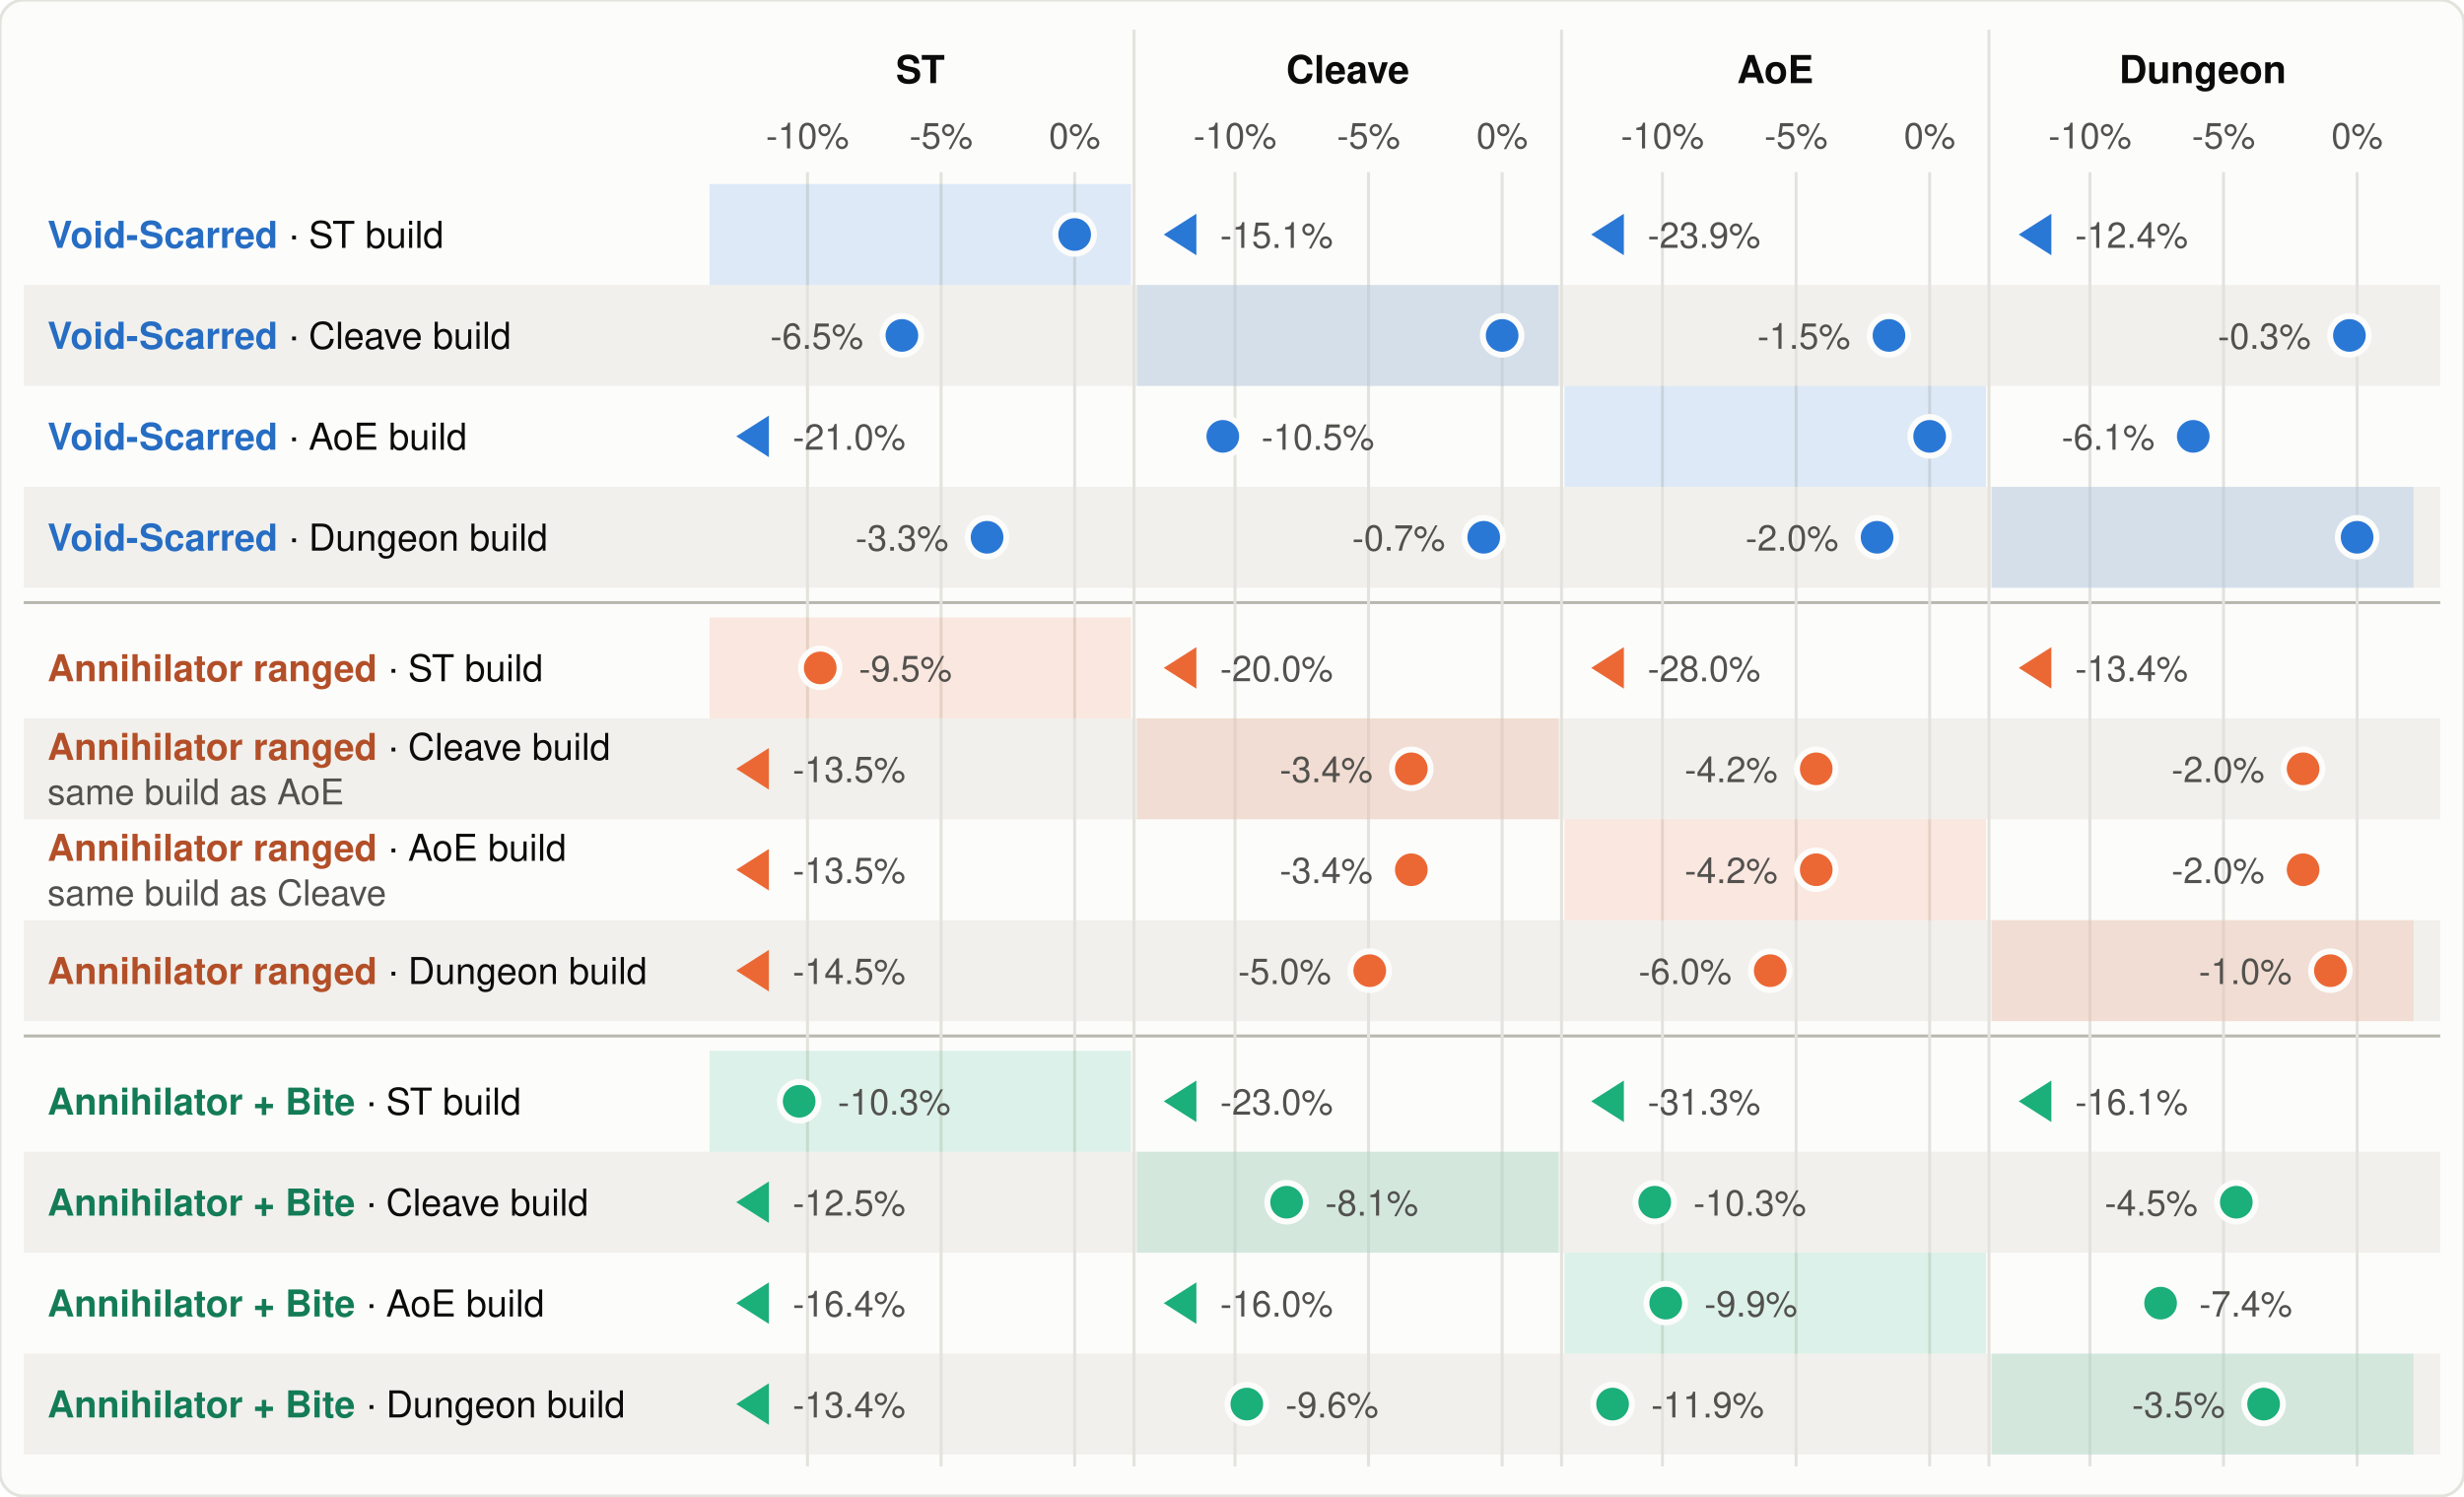
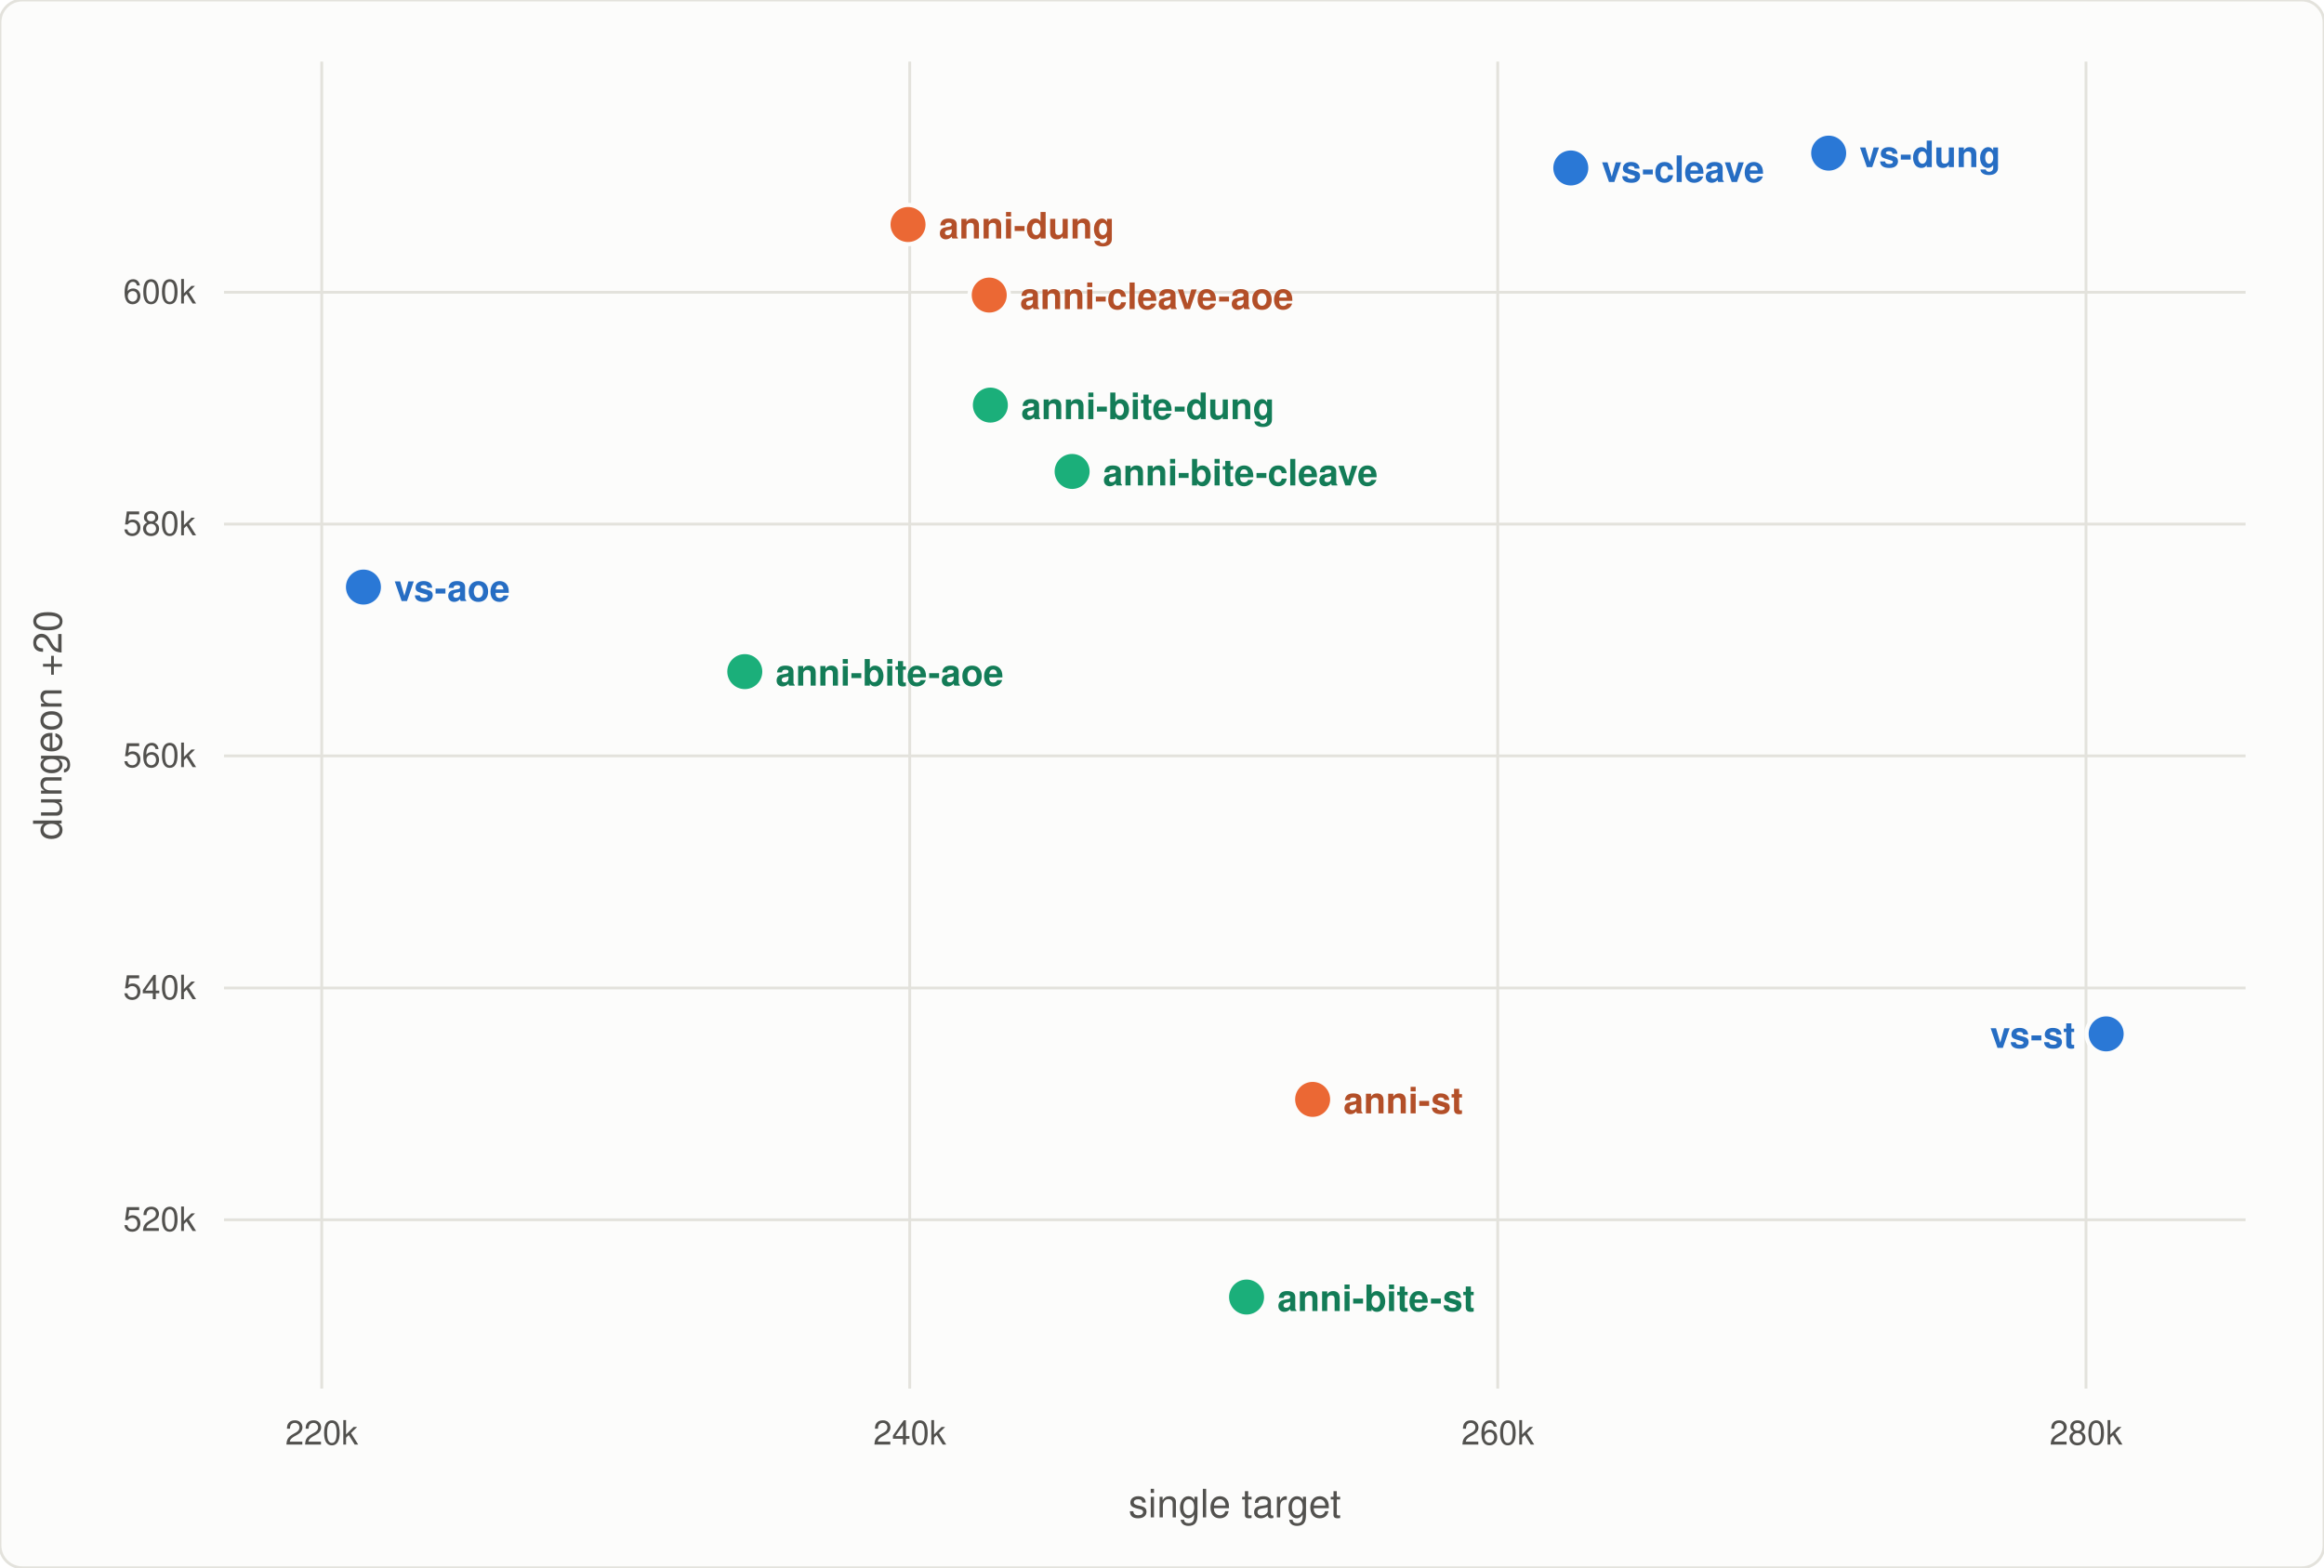
- <svg xmlns="http://www.w3.org/2000/svg" viewBox="0 0 830 504" width="830" height="504" font-family="system-ui, -apple-system, Segoe UI, Helvetica, Arial, sans-serif" role="img" aria-labelledby="title desc">
-   <rect width="830" height="504" rx="8" fill="#fcfcfb" stroke="#e3e2dc" />
-   <rect x="8" y="96" width="814" height="34" fill="#f1f0ec" />
-   <rect x="8" y="164" width="814" height="34" fill="#f1f0ec" />
-   <line x1="8" x2="822" y1="203.0" y2="203.0" stroke="#b9b8b0" />
-   <rect x="8" y="242" width="814" height="34" fill="#f1f0ec" />
-   <rect x="8" y="310" width="814" height="34" fill="#f1f0ec" />
-   <line x1="8" x2="822" y1="349.0" y2="349.0" stroke="#b9b8b0" />
-   <rect x="8" y="388" width="814" height="34" fill="#f1f0ec" />
-   <rect x="8" y="456" width="814" height="34" fill="#f1f0ec" />
-   <text x="310.0" y="28.0" font-size="13" fill="#0b0b0b" text-anchor="middle" font-weight="600">ST</text>
-   <text x="272.0" y="50.0" font-size="12" fill="#52514e" text-anchor="middle" style="font-variant-numeric:tabular-nums">-10%</text>
-   <line x1="272.0" x2="272.0" y1="58" y2="494" stroke="#e3e2dc" />
-   <text x="317.0" y="50.0" font-size="12" fill="#52514e" text-anchor="middle" style="font-variant-numeric:tabular-nums">-5%</text>
-   <line x1="317.0" x2="317.0" y1="58" y2="494" stroke="#e3e2dc" />
-   <text x="362.0" y="50.0" font-size="12" fill="#52514e" text-anchor="middle" style="font-variant-numeric:tabular-nums">0%</text>
-   <line x1="362.0" x2="362.0" y1="58" y2="494" stroke="#e3e2dc" />
-   <line x1="382.0" x2="382.0" y1="10" y2="494" stroke="#e3e2dc" />
-   <text x="454.0" y="28.0" font-size="13" fill="#0b0b0b" text-anchor="middle" font-weight="600">Cleave</text>
-   <text x="416.0" y="50.0" font-size="12" fill="#52514e" text-anchor="middle" style="font-variant-numeric:tabular-nums">-10%</text>
-   <line x1="416.0" x2="416.0" y1="58" y2="494" stroke="#e3e2dc" />
-   <text x="461.0" y="50.0" font-size="12" fill="#52514e" text-anchor="middle" style="font-variant-numeric:tabular-nums">-5%</text>
-   <line x1="461.0" x2="461.0" y1="58" y2="494" stroke="#e3e2dc" />
-   <text x="506.0" y="50.0" font-size="12" fill="#52514e" text-anchor="middle" style="font-variant-numeric:tabular-nums">0%</text>
-   <line x1="506.0" x2="506.0" y1="58" y2="494" stroke="#e3e2dc" />
-   <line x1="526.0" x2="526.0" y1="10" y2="494" stroke="#e3e2dc" />
-   <text x="598.0" y="28.0" font-size="13" fill="#0b0b0b" text-anchor="middle" font-weight="600">AoE</text>
-   <text x="560.0" y="50.0" font-size="12" fill="#52514e" text-anchor="middle" style="font-variant-numeric:tabular-nums">-10%</text>
-   <line x1="560.0" x2="560.0" y1="58" y2="494" stroke="#e3e2dc" />
-   <text x="605.0" y="50.0" font-size="12" fill="#52514e" text-anchor="middle" style="font-variant-numeric:tabular-nums">-5%</text>
-   <line x1="605.0" x2="605.0" y1="58" y2="494" stroke="#e3e2dc" />
-   <text x="650.0" y="50.0" font-size="12" fill="#52514e" text-anchor="middle" style="font-variant-numeric:tabular-nums">0%</text>
-   <line x1="650.0" x2="650.0" y1="58" y2="494" stroke="#e3e2dc" />
-   <line x1="670.0" x2="670.0" y1="10" y2="494" stroke="#e3e2dc" />
-   <text x="742.0" y="28.0" font-size="13" fill="#0b0b0b" text-anchor="middle" font-weight="600">Dungeon</text>
-   <text x="704.0" y="50.0" font-size="12" fill="#52514e" text-anchor="middle" style="font-variant-numeric:tabular-nums">-10%</text>
-   <line x1="704.0" x2="704.0" y1="58" y2="494" stroke="#e3e2dc" />
-   <text x="749.0" y="50.0" font-size="12" fill="#52514e" text-anchor="middle" style="font-variant-numeric:tabular-nums">-5%</text>
-   <line x1="749.0" x2="749.0" y1="58" y2="494" stroke="#e3e2dc" />
-   <text x="794.0" y="50.0" font-size="12" fill="#52514e" text-anchor="middle" style="font-variant-numeric:tabular-nums">0%</text>
-   <line x1="794.0" x2="794.0" y1="58" y2="494" stroke="#e3e2dc" />
-   <g class="row">
-     <rect class="own" x="239.0" y="62" width="142.0" height="34" fill="#2a78d6" fill-opacity="0.14" />
-     <text x="16" y="83.5" font-size="12.5" fill="#0b0b0b">
-       <tspan fill="#266dc3" font-weight="600">Void-Scarred</tspan> · ST build</text>
-     <circle cx="362.0" cy="79.0" r="6.5" fill="#2a78d6" stroke="#fcfcfb" stroke-width="2" />
-     <path class="clamped" d="M392.0,79.0 l11,-7 v14 z" fill="#2a78d6" />
-     <text x="411.0" y="83.5" font-size="12" fill="#52514e" text-anchor="start" style="font-variant-numeric:tabular-nums">-15.1%</text>
-     <path class="clamped" d="M536.0,79.0 l11,-7 v14 z" fill="#2a78d6" />
-     <text x="555.0" y="83.5" font-size="12" fill="#52514e" text-anchor="start" style="font-variant-numeric:tabular-nums">-23.9%</text>
-     <path class="clamped" d="M680.0,79.0 l11,-7 v14 z" fill="#2a78d6" />
-     <text x="699.0" y="83.5" font-size="12" fill="#52514e" text-anchor="start" style="font-variant-numeric:tabular-nums">-12.4%</text>
+ <svg xmlns="http://www.w3.org/2000/svg" viewBox="0 0 830 560" width="830" height="560" font-family="system-ui, -apple-system, Segoe UI, Helvetica, Arial, sans-serif" role="img" aria-labelledby="title desc">
+   <rect width="830" height="560" rx="8" fill="#fcfcfb" stroke="#e3e2dc" />
+   <line x1="114.9" x2="114.9" y1="22" y2="496" stroke="#e3e2dc" />
+   <text x="114.9" y="516.0" font-size="12" fill="#52514e" text-anchor="middle">220k</text>
+   <line x1="324.9" x2="324.9" y1="22" y2="496" stroke="#e3e2dc" />
+   <text x="324.9" y="516.0" font-size="12" fill="#52514e" text-anchor="middle">240k</text>
+   <line x1="534.9" x2="534.9" y1="22" y2="496" stroke="#e3e2dc" />
+   <text x="534.9" y="516.0" font-size="12" fill="#52514e" text-anchor="middle">260k</text>
+   <line x1="745.0" x2="745.0" y1="22" y2="496" stroke="#e3e2dc" />
+   <text x="745.0" y="516.0" font-size="12" fill="#52514e" text-anchor="middle">280k</text>
+   <line x1="80" x2="802" y1="435.7" y2="435.7" stroke="#e3e2dc" />
+   <text x="70.0" y="439.7" font-size="12" fill="#52514e" text-anchor="end">520k</text>
+   <line x1="80" x2="802" y1="352.9" y2="352.9" stroke="#e3e2dc" />
+   <text x="70.0" y="356.9" font-size="12" fill="#52514e" text-anchor="end">540k</text>
+   <line x1="80" x2="802" y1="270.0" y2="270.0" stroke="#e3e2dc" />
+   <text x="70.0" y="274.0" font-size="12" fill="#52514e" text-anchor="end">560k</text>
+   <line x1="80" x2="802" y1="187.2" y2="187.2" stroke="#e3e2dc" />
+   <text x="70.0" y="191.2" font-size="12" fill="#52514e" text-anchor="end">580k</text>
+   <line x1="80" x2="802" y1="104.4" y2="104.4" stroke="#e3e2dc" />
+   <text x="70.0" y="108.4" font-size="12" fill="#52514e" text-anchor="end">600k</text>
+   <text x="441.0" y="542.0" font-size="14" fill="#52514e" text-anchor="middle">single target</text>
+   <text x="22.0" y="259.0" font-size="14" fill="#52514e" text-anchor="middle" transform="rotate(-90 22 259.0)">dungeon +20</text>
+   <g class="build">
+     <circle cx="752.2" cy="369.3" r="7" fill="#2a78d6" stroke="#fcfcfb" stroke-width="1.5" />
+     <text x="741.2" y="374.3" font-size="13" fill="#266dc3" text-anchor="end" font-weight="600">vs-st</text>
  </g>
-   <g class="row">
-     <rect class="own" x="383.0" y="96" width="142.0" height="34" fill="#2a78d6" fill-opacity="0.14" />
-     <text x="16" y="117.5" font-size="12.5" fill="#0b0b0b">
-       <tspan fill="#266dc3" font-weight="600">Void-Scarred</tspan> · Cleave build</text>
-     <circle cx="303.8" cy="113.0" r="6.5" fill="#2a78d6" stroke="#fcfcfb" stroke-width="2" />
-     <text x="290.8" y="117.5" font-size="12" fill="#52514e" text-anchor="end" style="font-variant-numeric:tabular-nums">-6.5%</text>
-     <circle cx="506.0" cy="113.0" r="6.5" fill="#2a78d6" stroke="#fcfcfb" stroke-width="2" />
-     <circle cx="636.3" cy="113.0" r="6.5" fill="#2a78d6" stroke="#fcfcfb" stroke-width="2" />
-     <text x="623.3" y="117.5" font-size="12" fill="#52514e" text-anchor="end" style="font-variant-numeric:tabular-nums">-1.5%</text>
-     <circle cx="791.4" cy="113.0" r="6.5" fill="#2a78d6" stroke="#fcfcfb" stroke-width="2" />
-     <text x="778.4" y="117.5" font-size="12" fill="#52514e" text-anchor="end" style="font-variant-numeric:tabular-nums">-0.3%</text>
+   <g class="build">
+     <circle cx="561.0" cy="60.0" r="7" fill="#2a78d6" stroke="#fcfcfb" stroke-width="1.5" />
+     <text x="572.0" y="65.0" font-size="13" fill="#266dc3" text-anchor="start" font-weight="600">vs-cleave</text>
  </g>
-   <g class="row">
-     <rect class="own" x="527.0" y="130" width="142.0" height="34" fill="#2a78d6" fill-opacity="0.14" />
-     <text x="16" y="151.5" font-size="12.5" fill="#0b0b0b">
-       <tspan fill="#266dc3" font-weight="600">Void-Scarred</tspan> · AoE build</text>
-     <path class="clamped" d="M248.0,147.0 l11,-7 v14 z" fill="#2a78d6" />
-     <text x="267.0" y="151.5" font-size="12" fill="#52514e" text-anchor="start" style="font-variant-numeric:tabular-nums">-21.0%</text>
-     <circle cx="411.9" cy="147.0" r="6.5" fill="#2a78d6" stroke="#fcfcfb" stroke-width="2" />
-     <text x="424.9" y="151.5" font-size="12" fill="#52514e" text-anchor="start" style="font-variant-numeric:tabular-nums">-10.5%</text>
-     <circle cx="650.0" cy="147.0" r="6.5" fill="#2a78d6" stroke="#fcfcfb" stroke-width="2" />
-     <circle cx="738.8" cy="147.0" r="6.5" fill="#2a78d6" stroke="#fcfcfb" stroke-width="2" />
-     <text x="725.8" y="151.5" font-size="12" fill="#52514e" text-anchor="end" style="font-variant-numeric:tabular-nums">-6.1%</text>
+   <g class="build">
+     <circle cx="129.8" cy="209.7" r="7" fill="#2a78d6" stroke="#fcfcfb" stroke-width="1.5" />
+     <text x="140.8" y="214.7" font-size="13" fill="#266dc3" text-anchor="start" font-weight="600">vs-aoe</text>
  </g>
-   <g class="row">
-     <rect class="own" x="671.0" y="164" width="142.0" height="34" fill="#2a78d6" fill-opacity="0.14" />
-     <text x="16" y="185.5" font-size="12.5" fill="#0b0b0b">
-       <tspan fill="#266dc3" font-weight="600">Void-Scarred</tspan> · Dungeon build</text>
-     <circle cx="332.5" cy="181.0" r="6.5" fill="#2a78d6" stroke="#fcfcfb" stroke-width="2" />
-     <text x="319.5" y="185.5" font-size="12" fill="#52514e" text-anchor="end" style="font-variant-numeric:tabular-nums">-3.3%</text>
-     <circle cx="499.8" cy="181.0" r="6.5" fill="#2a78d6" stroke="#fcfcfb" stroke-width="2" />
-     <text x="486.8" y="185.5" font-size="12" fill="#52514e" text-anchor="end" style="font-variant-numeric:tabular-nums">-0.7%</text>
-     <circle cx="632.3" cy="181.0" r="6.5" fill="#2a78d6" stroke="#fcfcfb" stroke-width="2" />
-     <text x="619.3" y="185.5" font-size="12" fill="#52514e" text-anchor="end" style="font-variant-numeric:tabular-nums">-2.0%</text>
-     <circle cx="794.0" cy="181.0" r="6.5" fill="#2a78d6" stroke="#fcfcfb" stroke-width="2" />
+   <g class="build">
+     <circle cx="653.1" cy="54.7" r="7" fill="#2a78d6" stroke="#fcfcfb" stroke-width="1.5" />
+     <text x="664.1" y="59.7" font-size="13" fill="#266dc3" text-anchor="start" font-weight="600">vs-dung</text>
  </g>
-   <g class="row">
-     <rect class="own" x="239.0" y="208" width="142.0" height="34" fill="#eb6834" fill-opacity="0.14" />
-     <text x="16" y="229.5" font-size="12.5" fill="#0b0b0b">
-       <tspan fill="#b34f28" font-weight="600">Annihilator ranged</tspan> · ST build</text>
-     <circle cx="276.3" cy="225.0" r="6.5" fill="#eb6834" stroke="#fcfcfb" stroke-width="2" />
-     <text x="289.3" y="229.5" font-size="12" fill="#52514e" text-anchor="start" style="font-variant-numeric:tabular-nums">-9.5%</text>
-     <path class="clamped" d="M392.0,225.0 l11,-7 v14 z" fill="#eb6834" />
-     <text x="411.0" y="229.5" font-size="12" fill="#52514e" text-anchor="start" style="font-variant-numeric:tabular-nums">-20.0%</text>
-     <path class="clamped" d="M536.0,225.0 l11,-7 v14 z" fill="#eb6834" />
-     <text x="555.0" y="229.5" font-size="12" fill="#52514e" text-anchor="start" style="font-variant-numeric:tabular-nums">-28.0%</text>
-     <path class="clamped" d="M680.0,225.0 l11,-7 v14 z" fill="#eb6834" />
-     <text x="699.0" y="229.5" font-size="12" fill="#52514e" text-anchor="start" style="font-variant-numeric:tabular-nums">-13.4%</text>
+   <g class="build">
+     <circle cx="468.8" cy="392.7" r="7" fill="#eb6834" stroke="#fcfcfb" stroke-width="1.5" />
+     <text x="479.8" y="397.7" font-size="13" fill="#b34f28" text-anchor="start" font-weight="600">anni-st</text>
  </g>
-   <g class="row">
-     <rect class="own" x="383.0" y="242" width="142.0" height="34" fill="#eb6834" fill-opacity="0.14" />
-     <text x="16" y="256.0" font-size="12.5" fill="#0b0b0b">
-       <tspan fill="#b34f28" font-weight="600">Annihilator ranged</tspan> · Cleave build</text>
-     <text x="16.0" y="271.0" font-size="12" fill="#52514e" text-anchor="start">same build as AoE</text>
-     <path class="clamped" d="M248.0,259.0 l11,-7 v14 z" fill="#eb6834" />
-     <text x="267.0" y="263.5" font-size="12" fill="#52514e" text-anchor="start" style="font-variant-numeric:tabular-nums">-13.5%</text>
-     <circle cx="475.4" cy="259.0" r="6.5" fill="#eb6834" stroke="#fcfcfb" stroke-width="2" />
-     <text x="462.4" y="263.5" font-size="12" fill="#52514e" text-anchor="end" style="font-variant-numeric:tabular-nums">-3.4%</text>
-     <circle cx="611.8" cy="259.0" r="6.5" fill="#eb6834" stroke="#fcfcfb" stroke-width="2" />
-     <text x="598.8" y="263.5" font-size="12" fill="#52514e" text-anchor="end" style="font-variant-numeric:tabular-nums">-4.2%</text>
-     <circle cx="775.8" cy="259.0" r="6.5" fill="#eb6834" stroke="#fcfcfb" stroke-width="2" />
-     <text x="762.8" y="263.5" font-size="12" fill="#52514e" text-anchor="end" style="font-variant-numeric:tabular-nums">-2.0%</text>
+   <g class="build">
+     <circle cx="353.3" cy="105.4" r="7" fill="#eb6834" stroke="#fcfcfb" stroke-width="1.5" />
+     <text x="364.3" y="110.4" font-size="13" fill="#b34f28" text-anchor="start" font-weight="600">anni-cleave-aoe</text>
  </g>
-   <g class="row">
-     <rect class="own" x="527.0" y="276" width="142.0" height="34" fill="#eb6834" fill-opacity="0.14" />
-     <text x="16" y="290.0" font-size="12.5" fill="#0b0b0b">
-       <tspan fill="#b34f28" font-weight="600">Annihilator ranged</tspan> · AoE build</text>
-     <text x="16.0" y="305.0" font-size="12" fill="#52514e" text-anchor="start">same build as Cleave</text>
-     <path class="clamped" d="M248.0,293.0 l11,-7 v14 z" fill="#eb6834" />
-     <text x="267.0" y="297.5" font-size="12" fill="#52514e" text-anchor="start" style="font-variant-numeric:tabular-nums">-13.5%</text>
-     <circle cx="475.4" cy="293.0" r="6.5" fill="#eb6834" stroke="#fcfcfb" stroke-width="2" />
-     <text x="462.4" y="297.5" font-size="12" fill="#52514e" text-anchor="end" style="font-variant-numeric:tabular-nums">-3.4%</text>
-     <circle cx="611.8" cy="293.0" r="6.5" fill="#eb6834" stroke="#fcfcfb" stroke-width="2" />
-     <text x="598.8" y="297.5" font-size="12" fill="#52514e" text-anchor="end" style="font-variant-numeric:tabular-nums">-4.2%</text>
-     <circle cx="775.8" cy="293.0" r="6.5" fill="#eb6834" stroke="#fcfcfb" stroke-width="2" />
-     <text x="762.8" y="297.5" font-size="12" fill="#52514e" text-anchor="end" style="font-variant-numeric:tabular-nums">-2.0%</text>
+   <g class="build">
+     <circle cx="324.3" cy="80.2" r="7" fill="#eb6834" stroke="#fcfcfb" stroke-width="1.5" />
+     <text x="335.3" y="85.2" font-size="13" fill="#b34f28" text-anchor="start" font-weight="600">anni-dung</text>
  </g>
-   <g class="row">
-     <rect class="own" x="671.0" y="310" width="142.0" height="34" fill="#eb6834" fill-opacity="0.14" />
-     <text x="16" y="331.5" font-size="12.5" fill="#0b0b0b">
-       <tspan fill="#b34f28" font-weight="600">Annihilator ranged</tspan> · Dungeon build</text>
-     <path class="clamped" d="M248.0,327.0 l11,-7 v14 z" fill="#eb6834" />
-     <text x="267.0" y="331.5" font-size="12" fill="#52514e" text-anchor="start" style="font-variant-numeric:tabular-nums">-14.5%</text>
-     <circle cx="461.4" cy="327.0" r="6.5" fill="#eb6834" stroke="#fcfcfb" stroke-width="2" />
-     <text x="448.4" y="331.5" font-size="12" fill="#52514e" text-anchor="end" style="font-variant-numeric:tabular-nums">-5.0%</text>
-     <circle cx="596.3" cy="327.0" r="6.5" fill="#eb6834" stroke="#fcfcfb" stroke-width="2" />
-     <text x="583.3" y="331.5" font-size="12" fill="#52514e" text-anchor="end" style="font-variant-numeric:tabular-nums">-6.0%</text>
-     <circle cx="785.0" cy="327.0" r="6.5" fill="#eb6834" stroke="#fcfcfb" stroke-width="2" />
-     <text x="772.0" y="331.5" font-size="12" fill="#52514e" text-anchor="end" style="font-variant-numeric:tabular-nums">-1.0%</text>
+   <g class="build">
+     <circle cx="445.2" cy="463.3" r="7" fill="#1baf7a" stroke="#fcfcfb" stroke-width="1.5" />
+     <text x="456.2" y="468.3" font-size="13" fill="#137c57" text-anchor="start" font-weight="600">anni-bite-st</text>
  </g>
-   <g class="row">
-     <rect class="own" x="239.0" y="354" width="142.0" height="34" fill="#1baf7a" fill-opacity="0.14" />
-     <text x="16" y="375.5" font-size="12.5" fill="#0b0b0b">
-       <tspan fill="#137c57" font-weight="600">Annihilator + Bite</tspan> · ST build</text>
-     <circle cx="269.2" cy="371.0" r="6.5" fill="#1baf7a" stroke="#fcfcfb" stroke-width="2" />
-     <text x="282.2" y="375.5" font-size="12" fill="#52514e" text-anchor="start" style="font-variant-numeric:tabular-nums">-10.3%</text>
-     <path class="clamped" d="M392.0,371.0 l11,-7 v14 z" fill="#1baf7a" />
-     <text x="411.0" y="375.5" font-size="12" fill="#52514e" text-anchor="start" style="font-variant-numeric:tabular-nums">-23.0%</text>
-     <path class="clamped" d="M536.0,371.0 l11,-7 v14 z" fill="#1baf7a" />
-     <text x="555.0" y="375.5" font-size="12" fill="#52514e" text-anchor="start" style="font-variant-numeric:tabular-nums">-31.3%</text>
-     <path class="clamped" d="M680.0,371.0 l11,-7 v14 z" fill="#1baf7a" />
-     <text x="699.0" y="375.5" font-size="12" fill="#52514e" text-anchor="start" style="font-variant-numeric:tabular-nums">-16.1%</text>
+   <g class="build">
+     <circle cx="382.9" cy="168.4" r="7" fill="#1baf7a" stroke="#fcfcfb" stroke-width="1.5" />
+     <text x="393.9" y="173.4" font-size="13" fill="#137c57" text-anchor="start" font-weight="600">anni-bite-cleave</text>
  </g>
-   <g class="row">
-     <rect class="own" x="383.0" y="388" width="142.0" height="34" fill="#1baf7a" fill-opacity="0.14" />
-     <text x="16" y="409.5" font-size="12.5" fill="#0b0b0b">
-       <tspan fill="#137c57" font-weight="600">Annihilator + Bite</tspan> · Cleave build</text>
-     <path class="clamped" d="M248.0,405.0 l11,-7 v14 z" fill="#1baf7a" />
-     <text x="267.0" y="409.5" font-size="12" fill="#52514e" text-anchor="start" style="font-variant-numeric:tabular-nums">-12.5%</text>
-     <circle cx="433.4" cy="405.0" r="6.5" fill="#1baf7a" stroke="#fcfcfb" stroke-width="2" />
-     <text x="446.4" y="409.5" font-size="12" fill="#52514e" text-anchor="start" style="font-variant-numeric:tabular-nums">-8.1%</text>
-     <circle cx="557.4" cy="405.0" r="6.5" fill="#1baf7a" stroke="#fcfcfb" stroke-width="2" />
-     <text x="570.4" y="409.5" font-size="12" fill="#52514e" text-anchor="start" style="font-variant-numeric:tabular-nums">-10.3%</text>
-     <circle cx="753.3" cy="405.0" r="6.5" fill="#1baf7a" stroke="#fcfcfb" stroke-width="2" />
-     <text x="740.3" y="409.5" font-size="12" fill="#52514e" text-anchor="end" style="font-variant-numeric:tabular-nums">-4.5%</text>
+   <g class="build">
+     <circle cx="266.0" cy="239.9" r="7" fill="#1baf7a" stroke="#fcfcfb" stroke-width="1.5" />
+     <text x="277.0" y="244.9" font-size="13" fill="#137c57" text-anchor="start" font-weight="600">anni-bite-aoe</text>
  </g>
-   <g class="row">
-     <rect class="own" x="527.0" y="422" width="142.0" height="34" fill="#1baf7a" fill-opacity="0.14" />
-     <text x="16" y="443.5" font-size="12.5" fill="#0b0b0b">
-       <tspan fill="#137c57" font-weight="600">Annihilator + Bite</tspan> · AoE build</text>
-     <path class="clamped" d="M248.0,439.0 l11,-7 v14 z" fill="#1baf7a" />
-     <text x="267.0" y="443.5" font-size="12" fill="#52514e" text-anchor="start" style="font-variant-numeric:tabular-nums">-16.4%</text>
-     <path class="clamped" d="M392.0,439.0 l11,-7 v14 z" fill="#1baf7a" />
-     <text x="411.0" y="443.5" font-size="12" fill="#52514e" text-anchor="start" style="font-variant-numeric:tabular-nums">-16.0%</text>
-     <circle cx="561.1" cy="439.0" r="6.5" fill="#1baf7a" stroke="#fcfcfb" stroke-width="2" />
-     <text x="574.1" y="443.5" font-size="12" fill="#52514e" text-anchor="start" style="font-variant-numeric:tabular-nums">-9.9%</text>
-     <circle cx="727.8" cy="439.0" r="6.5" fill="#1baf7a" stroke="#fcfcfb" stroke-width="2" />
-     <text x="740.8" y="443.5" font-size="12" fill="#52514e" text-anchor="start" style="font-variant-numeric:tabular-nums">-7.4%</text>
-   </g>
-   <g class="row">
-     <rect class="own" x="671.0" y="456" width="142.0" height="34" fill="#1baf7a" fill-opacity="0.14" />
-     <text x="16" y="477.5" font-size="12.5" fill="#0b0b0b">
-       <tspan fill="#137c57" font-weight="600">Annihilator + Bite</tspan> · Dungeon build</text>
-     <path class="clamped" d="M248.0,473.0 l11,-7 v14 z" fill="#1baf7a" />
-     <text x="267.0" y="477.5" font-size="12" fill="#52514e" text-anchor="start" style="font-variant-numeric:tabular-nums">-13.4%</text>
-     <circle cx="420.0" cy="473.0" r="6.5" fill="#1baf7a" stroke="#fcfcfb" stroke-width="2" />
-     <text x="433.0" y="477.5" font-size="12" fill="#52514e" text-anchor="start" style="font-variant-numeric:tabular-nums">-9.6%</text>
-     <circle cx="543.2" cy="473.0" r="6.5" fill="#1baf7a" stroke="#fcfcfb" stroke-width="2" />
-     <text x="556.2" y="477.5" font-size="12" fill="#52514e" text-anchor="start" style="font-variant-numeric:tabular-nums">-11.9%</text>
-     <circle cx="762.5" cy="473.0" r="6.5" fill="#1baf7a" stroke="#fcfcfb" stroke-width="2" />
-     <text x="749.5" y="477.5" font-size="12" fill="#52514e" text-anchor="end" style="font-variant-numeric:tabular-nums">-3.5%</text>
+   <g class="build">
+     <circle cx="353.7" cy="144.7" r="7" fill="#1baf7a" stroke="#fcfcfb" stroke-width="1.5" />
+     <text x="364.7" y="149.7" font-size="13" fill="#137c57" text-anchor="start" font-weight="600">anni-bite-dung</text>
  </g>
</svg>
